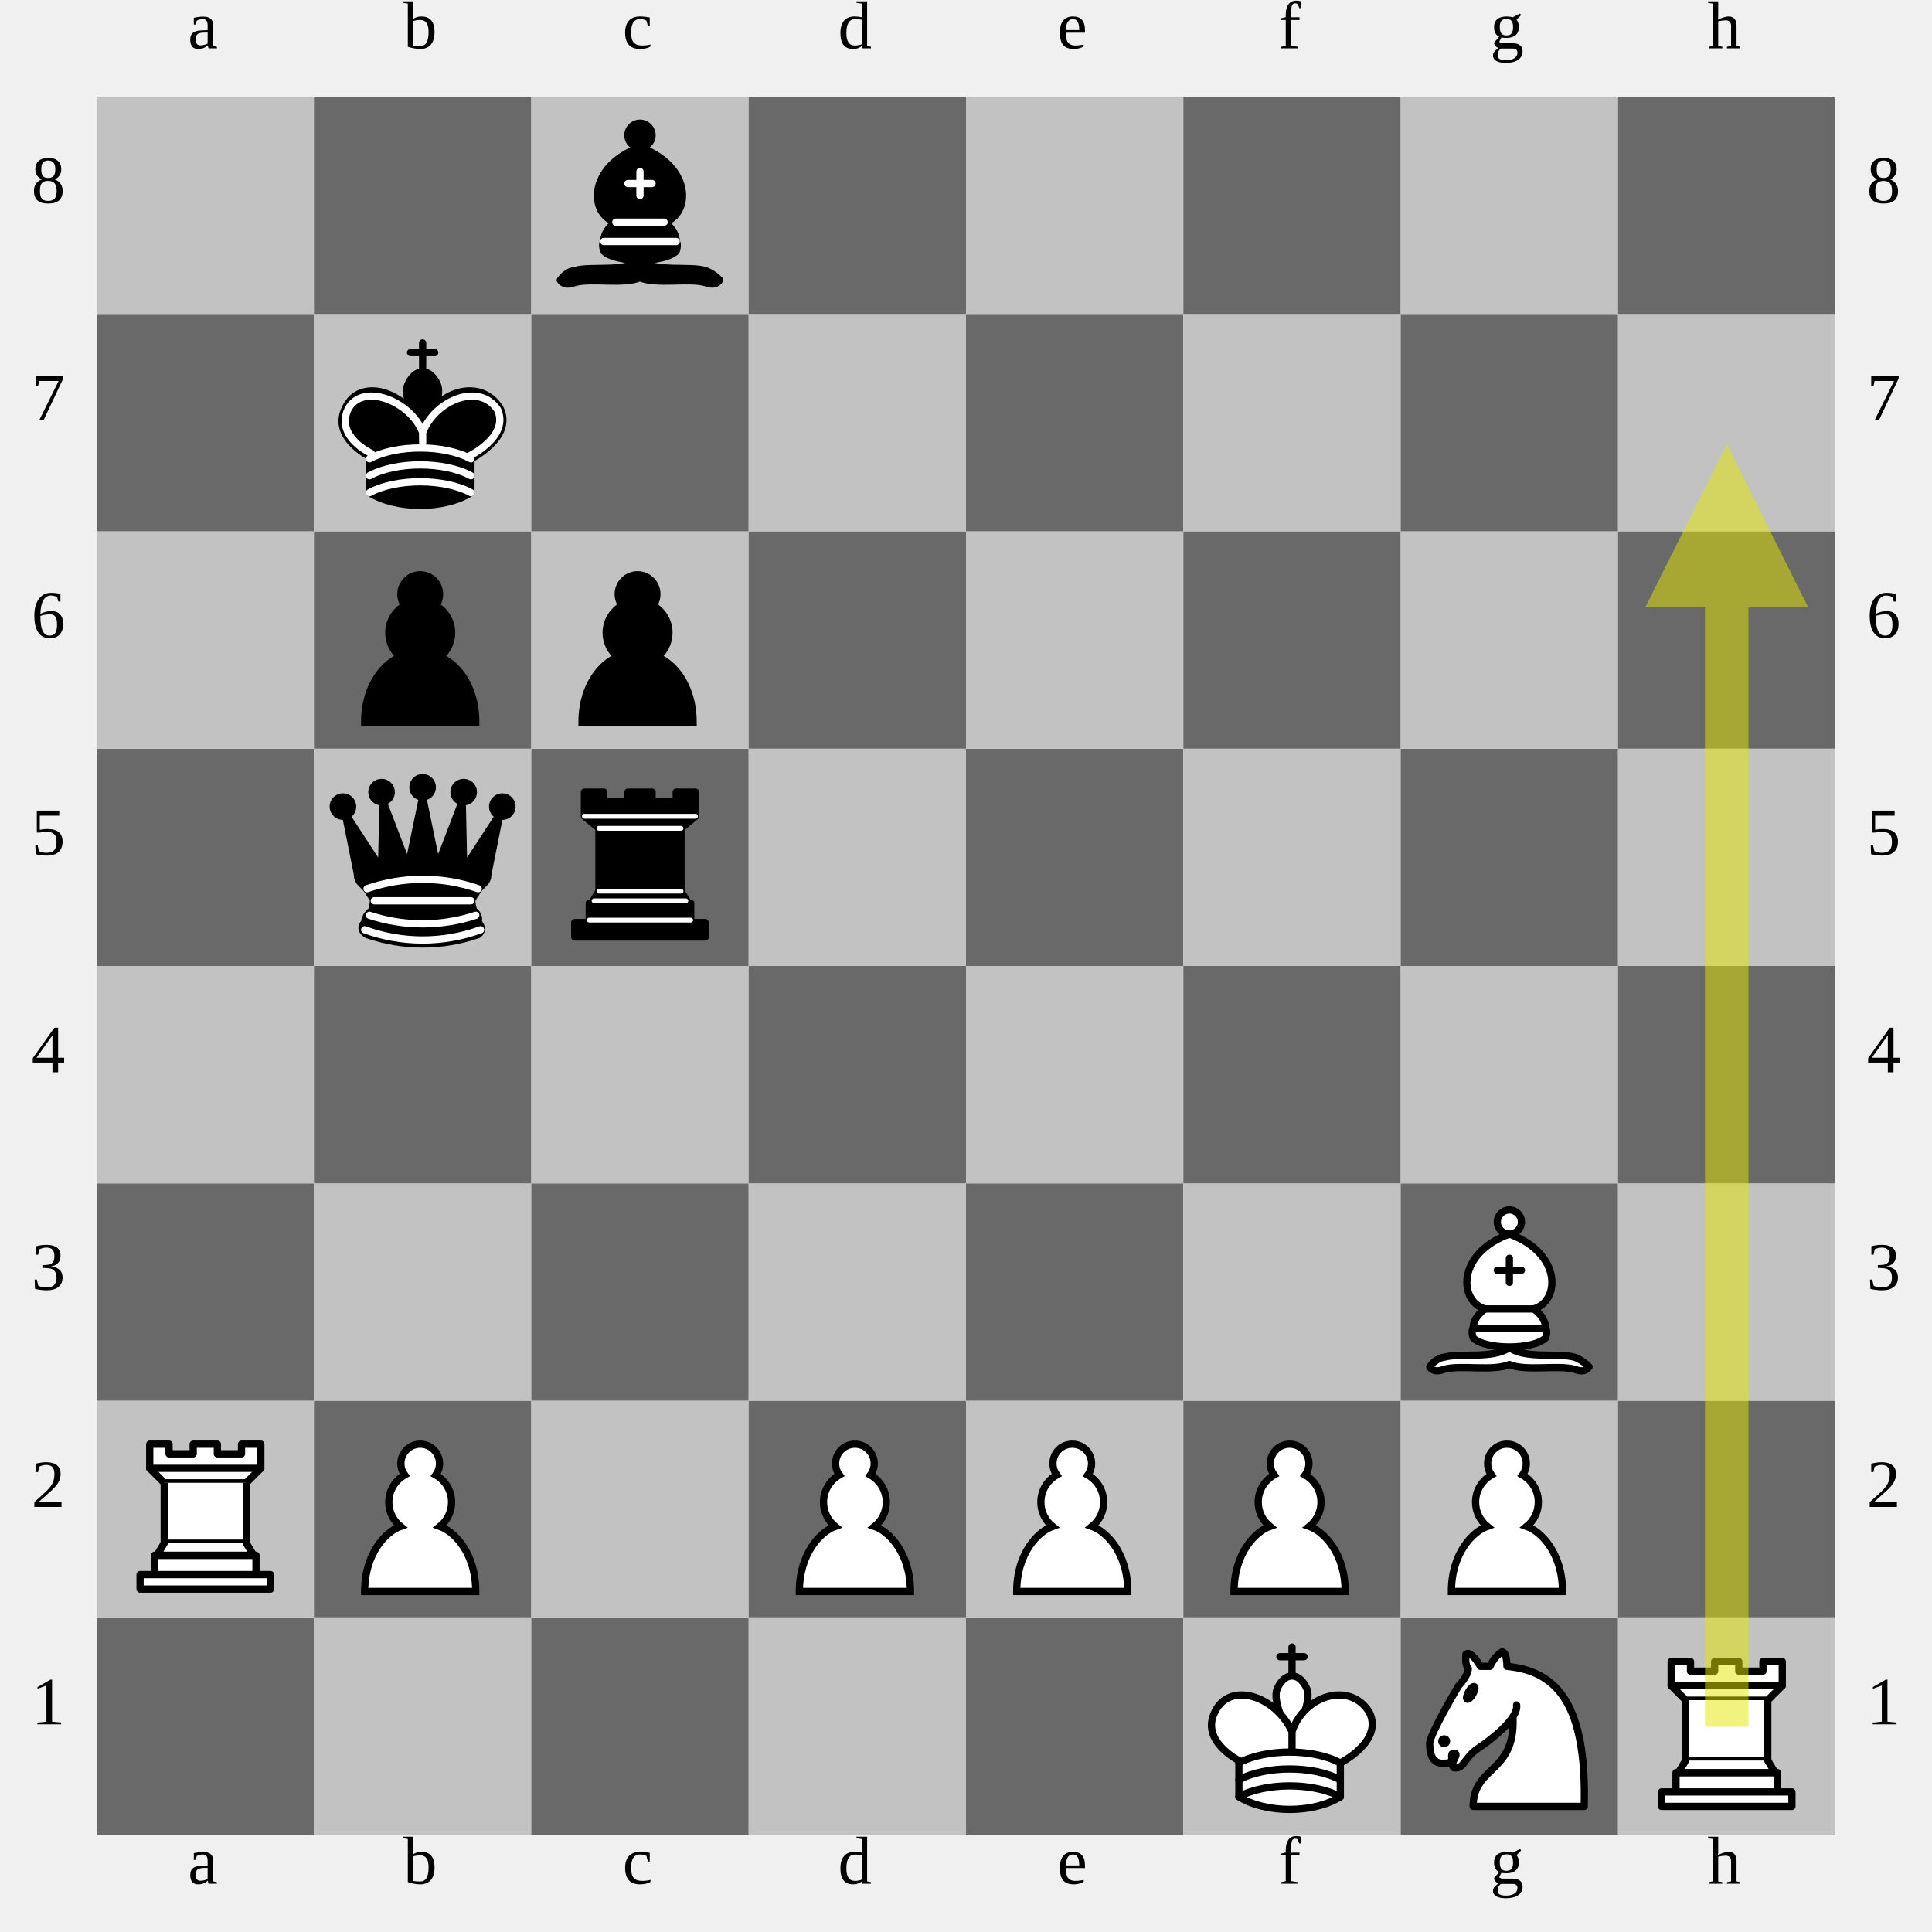
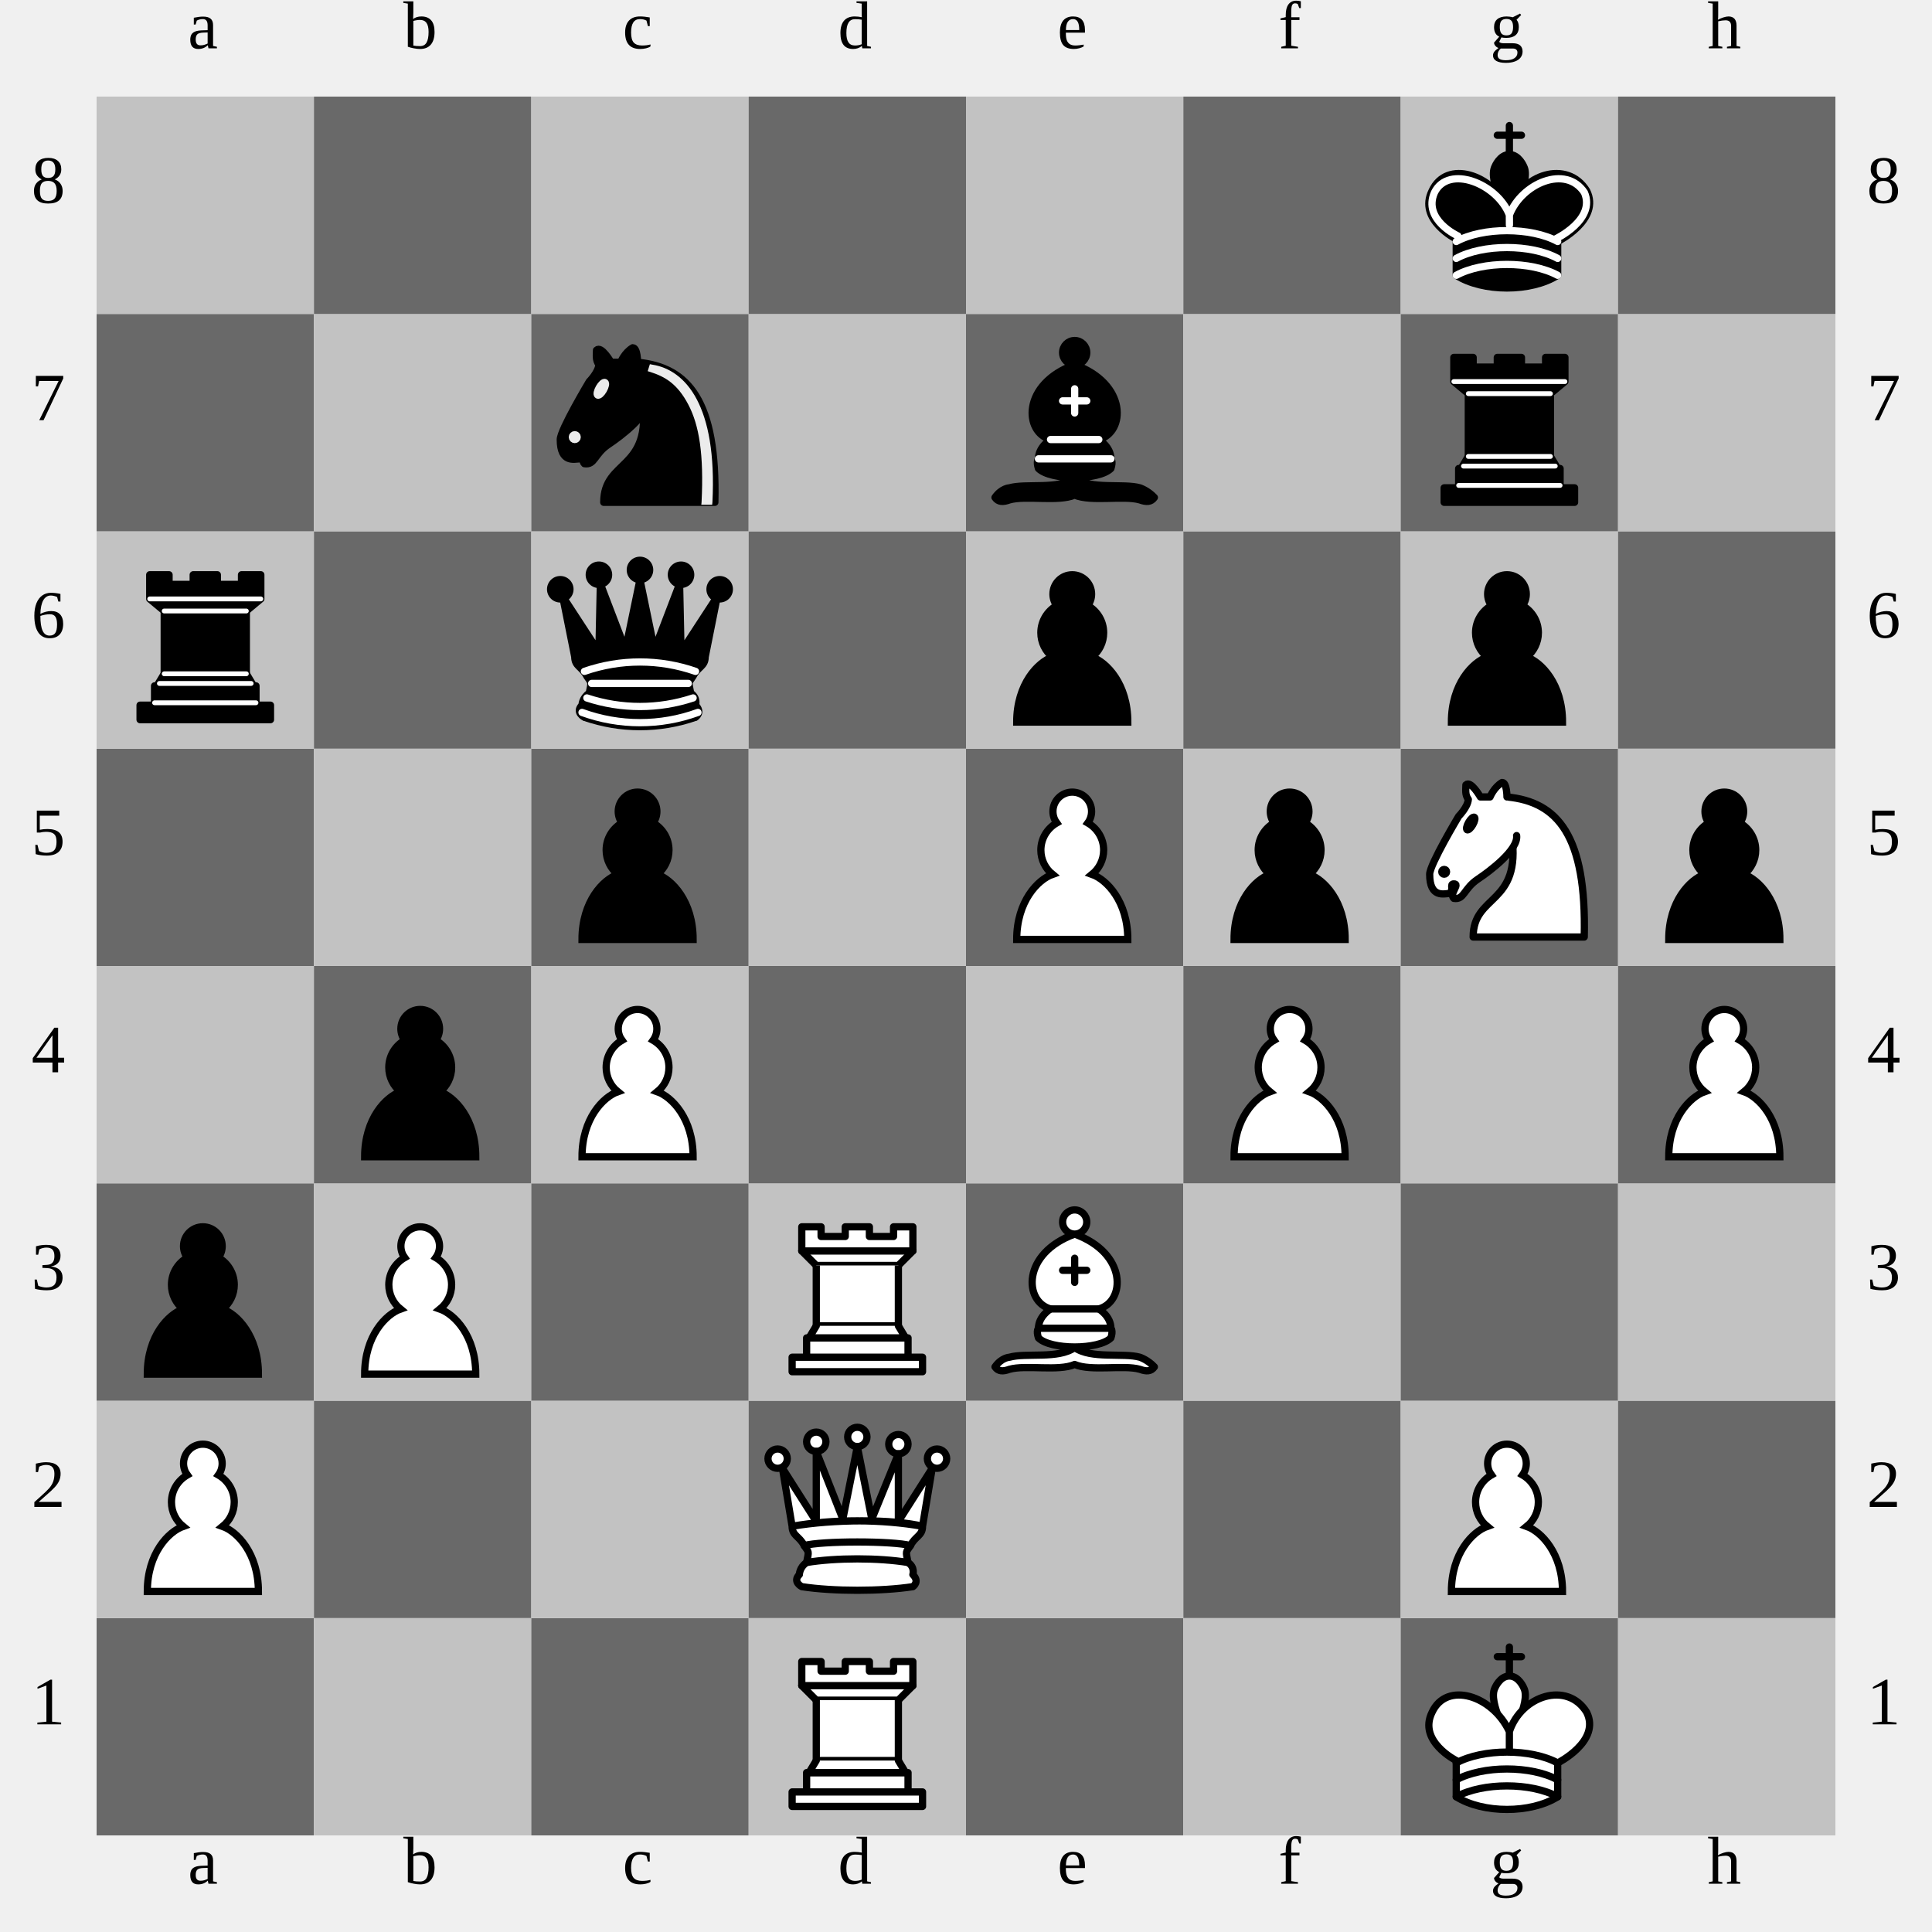
<svg xmlns="http://www.w3.org/2000/svg" xmlns:xlink="http://www.w3.org/1999/xlink" version="1.1" viewBox="0 0 400 400">
  <defs>
    <g id="white-pawn" class="white pawn">
      <path d="M22 9c-2.21 0-4 1.79-4 4 0 .89.29 1.71.78 2.38-1.95 1.12-3.28 3.21-3.28 5.62 0 2.03.94 3.84 2.41 5.03-3 1.06-7.41 5.55-7.41 13.47h23c0-7.92-4.41-12.41-7.41-13.47 1.47-1.19 2.41-3 2.41-5.03 0-2.41-1.33-4.5-3.28-5.62.49-.67.78-1.49.78-2.38 0-2.21-1.79-4-4-4z" fill="#fff" stroke="#000" stroke-width="1.5" stroke-linecap="round" />
    </g>
    <g id="white-knight" class="white knight" fill="none" fill-rule="evenodd" stroke="#000" stroke-width="1.5" stroke-linecap="round" stroke-linejoin="round">
      <path d="M 22,10 C 32.5,11 38.5,18 38,39 L 15,39 C 15,30 25,32.5 23,18" style="fill:#ffffff; stroke:#000000;" />
      <path d="M 24,18 C 24.38,20.91 18.45,25.37 16,27 C 13,29 13.18,31.34 11,31 C 9.958,30.06 12.41,27.96 11,28 C 10,28 11.19,29.23 10,30 C 9,30 5.997,31 6,26 C 6,24 12,14 12,14 C 12,14 13.89,12.1 14,10.5 C 13.27,9.506 13.5,8.5 13.5,7.5 C 14.5,6.5 16.5,10 16.5,10 L 18.5,10 C 18.5,10 19.28,8.008 21,7 C 22,7 22,10 22,10" style="fill:#ffffff; stroke:#000000;" />
      <path d="M 9.5 25.5 A 0.5 0.5 0 1 1 8.5,25.5 A 0.5 0.5 0 1 1 9.5 25.5 z" style="fill:#000000; stroke:#000000;" />
      <path d="M 15 15.5 A 0.5 1.5 0 1 1 14,15.5 A 0.5 1.5 0 1 1 15 15.5 z" transform="matrix(0.866,0.5,-0.5,0.866,9.693,-5.173)" style="fill:#000000; stroke:#000000;" />
    </g>
    <g id="white-bishop" class="white bishop" fill="none" fill-rule="evenodd" stroke="#000" stroke-width="1.5" stroke-linecap="round" stroke-linejoin="round">
      <g fill="#fff" stroke-linecap="butt">
        <path d="M9 36c3.39-.97 10.11.43 13.5-2 3.39 2.43 10.11 1.03 13.5 2 0 0 1.65.54 3 2-.68.97-1.65.99-3 .5-3.39-.97-10.11.46-13.5-1-3.39 1.46-10.11.03-13.5 1-1.354.49-2.323.47-3-.5 1.354-1.94 3-2 3-2zM15 32c2.5 2.5 12.5 2.5 15 0 .5-1.5 0-2 0-2 0-2.5-2.5-4-2.5-4 5.5-1.5 6-11.5-5-15.5-11 4-10.5 14-5 15.5 0 0-2.5 1.5-2.5 4 0 0-.5.5 0 2zM25 8a2.5 2.5 0 1 1-5 0 2.5 2.5 0 1 1 5 0z" />
      </g>
      <path d="M17.5 26h10M15 30h15m-7.5-14.5v5M20 18h5" stroke-linejoin="miter" />
    </g>
    <g id="white-rook" class="white rook" fill="#fff" fill-rule="evenodd" stroke="#000" stroke-width="1.5" stroke-linecap="round" stroke-linejoin="round">
      <path d="M9 39h27v-3H9v3zM12 36v-4h21v4H12zM11 14V9h4v2h5V9h5v2h5V9h4v5" stroke-linecap="butt" />
      <path d="M34 14l-3 3H14l-3-3" />
      <path d="M31 17v12.5H14V17" stroke-linecap="butt" stroke-linejoin="miter" />
      <path d="M31 29.5l1.5 2.5h-20l1.5-2.5" />
      <path d="M11 14h23" fill="none" stroke-linejoin="miter" />
    </g>
+     <g id="white-queen" class="white queen" fill="#fff" fill-rule="evenodd" stroke="#000" stroke-width="1.5" stroke-linecap="round" stroke-linejoin="round">
+       <path d="M8 12a2 2 0 1 1-4 0 2 2 0 1 1 4 0zM24.5 7.5a2 2 0 1 1-4 0 2 2 0 1 1 4 0zM41 12a2 2 0 1 1-4 0 2 2 0 1 1 4 0zM16 8.5a2 2 0 1 1-4 0 2 2 0 1 1 4 0zM33 9a2 2 0 1 1-4 0 2 2 0 1 1 4 0z" />
+       <path d="M9 26c8.5-1.5 21-1.5 27 0l2-12-7 11V11l-5.5 13.5-3-15-3 15-5.5-14V25L7 14l2 12zM9 26c0 2 1.5 2 2.5 4 1 1.5 1 1 .5 3.5-1.5 1-1.5 2.5-1.5 2.5-1.5 1.5.5 2.5.5 2.5 6.5 1 16.5 1 23 0 0 0 1.5-1 0-2.5 0 0 .5-1.5-1-2.5-.5-2.5-.5-2 .5-3.5 1-2 2.5-2 2.5-4-8.5-1.5-18.5-1.5-27 0z" stroke-linecap="butt" />
+       <path d="M11.5 30c3.5-1 18.5-1 22 0M12 33.5c6-1 15-1 21 0" fill="none" />
+     </g>
    <g id="white-king" class="white king" fill="none" fill-rule="evenodd" stroke="#000" stroke-width="1.5" stroke-linecap="round" stroke-linejoin="round">
      <path d="M22.5 11.63V6M20 8h5" stroke-linejoin="miter" />
      <path d="M22.5 25s4.5-7.5 3-10.5c0 0-1-2.5-3-2.5s-3 2.5-3 2.5c-1.5 3 3 10.5 3 10.5" fill="#fff" stroke-linecap="butt" stroke-linejoin="miter" />
      <path d="M11.5 37c5.5 3.5 15.5 3.5 21 0v-7s9-4.5 6-10.5c-4-6.5-13.5-3.5-16 4V27v-3.5c-3.5-7.5-13-10.5-16-4-3 6 5 10 5 10V37z" fill="#fff" />
      <path d="M11.5 30c5.5-3 15.5-3 21 0m-21 3.5c5.5-3 15.5-3 21 0m-21 3.5c5.5-3 15.5-3 21 0" />
    </g>
    <g id="black-pawn" class="black pawn">
      <path d="M22 9c-2.21 0-4 1.79-4 4 0 .89.29 1.71.78 2.38-1.95 1.12-3.28 3.21-3.28 5.62 0 2.03.94 3.84 2.41 5.03-3 1.06-7.41 5.55-7.41 13.47h23c0-7.92-4.41-12.41-7.41-13.47 1.47-1.19 2.41-3 2.41-5.03 0-2.41-1.33-4.5-3.28-5.62.49-.67.78-1.49.78-2.38 0-2.21-1.79-4-4-4z" stroke="#000" stroke-width="1.5" stroke-linecap="round" />
+     </g>
+     <g id="black-knight" class="black knight" fill="none" fill-rule="evenodd" stroke="#000" stroke-width="1.5" stroke-linecap="round" stroke-linejoin="round">
+       <path d="M 22,10 C 32.5,11 38.5,18 38,39 L 15,39 C 15,30 25,32.5 23,18" style="fill:#000000; stroke:#000000;" />
+       <path d="M 24,18 C 24.38,20.91 18.45,25.37 16,27 C 13,29 13.18,31.34 11,31 C 9.958,30.06 12.41,27.96 11,28 C 10,28 11.19,29.23 10,30 C 9,30 5.997,31 6,26 C 6,24 12,14 12,14 C 12,14 13.89,12.1 14,10.5 C 13.27,9.506 13.5,8.5 13.5,7.5 C 14.5,6.5 16.5,10 16.5,10 L 18.5,10 C 18.5,10 19.28,8.008 21,7 C 22,7 22,10 22,10" style="fill:#000000; stroke:#000000;" />
+       <path d="M 9.5 25.5 A 0.5 0.5 0 1 1 8.5,25.5 A 0.5 0.5 0 1 1 9.5 25.5 z" style="fill:#ececec; stroke:#ececec;" />
+       <path d="M 15 15.5 A 0.5 1.5 0 1 1 14,15.5 A 0.5 1.5 0 1 1 15 15.5 z" transform="matrix(0.866,0.5,-0.5,0.866,9.693,-5.173)" style="fill:#ececec; stroke:#ececec;" />
+       <path d="M 24.55,10.4 L 24.1,11.85 L 24.6,12 C 27.75,13 30.25,14.49 32.5,18.75 C 34.75,23.01 35.75,29.06 35.25,39 L 35.2,39.5 L 37.45,39.5 L 37.5,39 C 38,28.94 36.62,22.15 34.25,17.66 C 31.88,13.17 28.46,11.02 25.06,10.5 L 24.55,10.4 z " style="fill:#ececec; stroke:none;" />
    </g>
    <g id="black-bishop" class="black bishop" fill="none" fill-rule="evenodd" stroke="#000" stroke-width="1.5" stroke-linecap="round" stroke-linejoin="round">
      <path d="M9 36c3.39-.97 10.11.43 13.5-2 3.39 2.43 10.11 1.03 13.5 2 0 0 1.65.54 3 2-.68.97-1.65.99-3 .5-3.39-.97-10.11.46-13.5-1-3.39 1.46-10.11.03-13.5 1-1.354.49-2.323.47-3-.5 1.354-1.94 3-2 3-2zm6-4c2.5 2.5 12.5 2.5 15 0 .5-1.5 0-2 0-2 0-2.5-2.5-4-2.5-4 5.5-1.5 6-11.5-5-15.5-11 4-10.5 14-5 15.5 0 0-2.5 1.5-2.5 4 0 0-.5.5 0 2zM25 8a2.5 2.5 0 1 1-5 0 2.5 2.5 0 1 1 5 0z" fill="#000" stroke-linecap="butt" />
      <path d="M17.5 26h10M15 30h15m-7.5-14.5v5M20 18h5" stroke="#fff" stroke-linejoin="miter" />
    </g>
    <g id="black-rook" class="black rook" fill="#000" fill-rule="evenodd" stroke="#000" stroke-width="1.5" stroke-linecap="round" stroke-linejoin="round">
      <path d="M9 39h27v-3H9v3zM12.5 32l1.5-2.5h17l1.5 2.5h-20zM12 36v-4h21v4H12z" stroke-linecap="butt" />
      <path d="M14 29.5v-13h17v13H14z" stroke-linecap="butt" stroke-linejoin="miter" />
      <path d="M14 16.5L11 14h23l-3 2.5H14zM11 14V9h4v2h5V9h5v2h5V9h4v5H11z" stroke-linecap="butt" />
      <path d="M12 35.5h21M13 31.5h19M14 29.5h17M14 16.5h17M11 14h23" fill="none" stroke="#fff" stroke-width="1" stroke-linejoin="miter" />
    </g>
    <g id="black-queen" class="black queen" fill="#000" fill-rule="evenodd" stroke="#000" stroke-width="1.5" stroke-linecap="round" stroke-linejoin="round">
      <g fill="#000" stroke="none">
        <circle cx="6" cy="12" r="2.75" />
        <circle cx="14" cy="9" r="2.75" />
        <circle cx="22.5" cy="8" r="2.75" />
        <circle cx="31" cy="9" r="2.75" />
        <circle cx="39" cy="12" r="2.75" />
      </g>
      <path d="M9 26c8.5-1.5 21-1.5 27 0l2.5-12.5L31 25l-.3-14.1-5.2 13.6-3-14.5-3 14.5-5.2-13.6L14 25 6.5 13.5 9 26zM9 26c0 2 1.5 2 2.5 4 1 1.5 1 1 .5 3.5-1.5 1-1.5 2.5-1.5 2.5-1.5 1.5.5 2.5.5 2.5 6.5 1 16.5 1 23 0 0 0 1.5-1 0-2.5 0 0 .5-1.5-1-2.5-.5-2.5-.5-2 .5-3.5 1-2 2.5-2 2.5-4-8.5-1.5-18.5-1.5-27 0z" stroke-linecap="butt" />
      <path d="M11 38.5a35 35 1 0 0 23 0" fill="none" stroke-linecap="butt" />
      <path d="M11 29a35 35 1 0 1 23 0M12.5 31.5h20M11.5 34.5a35 35 1 0 0 22 0M10.5 37.5a35 35 1 0 0 24 0" fill="none" stroke="#fff" />
    </g>
    <g id="black-king" class="black king" fill="none" fill-rule="evenodd" stroke="#000" stroke-width="1.5" stroke-linecap="round" stroke-linejoin="round">
      <path d="M22.5 11.63V6" stroke-linejoin="miter" />
      <path d="M22.5 25s4.5-7.5 3-10.5c0 0-1-2.5-3-2.5s-3 2.5-3 2.5c-1.5 3 3 10.5 3 10.5" fill="#000" stroke-linecap="butt" stroke-linejoin="miter" />
      <path d="M11.5 37c5.5 3.5 15.5 3.5 21 0v-7s9-4.5 6-10.5c-4-6.5-13.5-3.5-16 4V27v-3.5c-3.5-7.5-13-10.5-16-4-3 6 5 10 5 10V37z" fill="#000" />
      <path d="M20 8h5" stroke-linejoin="miter" />
      <path d="M32 29.5s8.5-4 6.03-9.65C34.15 14 25 18 22.5 24.5l.01 2.1-.01-2.1C20 18 9.906 14 6.997 19.85c-2.497 5.65 4.853 9 4.853 9M11.5 30c5.5-3 15.5-3 21 0m-21 3.5c5.5-3 15.5-3 21 0m-21 3.5c5.5-3 15.5-3 21 0" stroke="#fff" />
    </g>
  </defs>
  <rect x="20" y="335" width="45" height="45" class="square dark a1" stroke="none" fill="#696969" />
  <rect x="65" y="335" width="45" height="45" class="square light b1" stroke="none" fill="#c2c2c2" />
  <rect x="110" y="335" width="45" height="45" class="square dark c1" stroke="none" fill="#696969" />
  <rect x="155" y="335" width="45" height="45" class="square light d1" stroke="none" fill="#c2c2c2" />
+   <use xlink:href="#white-rook" transform="translate(155, 335)" />
  <rect x="200" y="335" width="45" height="45" class="square dark e1" stroke="none" fill="#696969" />
  <rect x="245" y="335" width="45" height="45" class="square light f1" stroke="none" fill="#c2c2c2" />
-   <use xlink:href="#white-king" transform="translate(245, 335)" />
  <rect x="290" y="335" width="45" height="45" class="square dark g1" stroke="none" fill="#696969" />
-   <use xlink:href="#white-knight" transform="translate(290, 335)" />
+   <use xlink:href="#white-king" transform="translate(290, 335)" />
  <rect x="335" y="335" width="45" height="45" class="square light h1" stroke="none" fill="#c2c2c2" />
-   <use xlink:href="#white-rook" transform="translate(335, 335)" />
  <rect x="20" y="290" width="45" height="45" class="square light a2" stroke="none" fill="#c2c2c2" />
-   <use xlink:href="#white-rook" transform="translate(20, 290)" />
+   <use xlink:href="#white-pawn" transform="translate(20, 290)" />
  <rect x="65" y="290" width="45" height="45" class="square dark b2" stroke="none" fill="#696969" />
-   <use xlink:href="#white-pawn" transform="translate(65, 290)" />
  <rect x="110" y="290" width="45" height="45" class="square light c2" stroke="none" fill="#c2c2c2" />
  <rect x="155" y="290" width="45" height="45" class="square dark d2" stroke="none" fill="#696969" />
-   <use xlink:href="#white-pawn" transform="translate(155, 290)" />
+   <use xlink:href="#white-queen" transform="translate(155, 290)" />
  <rect x="200" y="290" width="45" height="45" class="square light e2" stroke="none" fill="#c2c2c2" />
-   <use xlink:href="#white-pawn" transform="translate(200, 290)" />
  <rect x="245" y="290" width="45" height="45" class="square dark f2" stroke="none" fill="#696969" />
-   <use xlink:href="#white-pawn" transform="translate(245, 290)" />
  <rect x="290" y="290" width="45" height="45" class="square light g2" stroke="none" fill="#c2c2c2" />
  <use xlink:href="#white-pawn" transform="translate(290, 290)" />
  <rect x="335" y="290" width="45" height="45" class="square dark h2" stroke="none" fill="#696969" />
  <rect x="20" y="245" width="45" height="45" class="square dark a3" stroke="none" fill="#696969" />
+   <use xlink:href="#black-pawn" transform="translate(20, 245)" />
  <rect x="65" y="245" width="45" height="45" class="square light b3" stroke="none" fill="#c2c2c2" />
+   <use xlink:href="#white-pawn" transform="translate(65, 245)" />
  <rect x="110" y="245" width="45" height="45" class="square dark c3" stroke="none" fill="#696969" />
  <rect x="155" y="245" width="45" height="45" class="square light d3" stroke="none" fill="#c2c2c2" />
+   <use xlink:href="#white-rook" transform="translate(155, 245)" />
  <rect x="200" y="245" width="45" height="45" class="square dark e3" stroke="none" fill="#696969" />
+   <use xlink:href="#white-bishop" transform="translate(200, 245)" />
  <rect x="245" y="245" width="45" height="45" class="square light f3" stroke="none" fill="#c2c2c2" />
  <rect x="290" y="245" width="45" height="45" class="square dark g3" stroke="none" fill="#696969" />
-   <use xlink:href="#white-bishop" transform="translate(290, 245)" />
  <rect x="335" y="245" width="45" height="45" class="square light h3" stroke="none" fill="#c2c2c2" />
  <rect x="20" y="200" width="45" height="45" class="square light a4" stroke="none" fill="#c2c2c2" />
  <rect x="65" y="200" width="45" height="45" class="square dark b4" stroke="none" fill="#696969" />
+   <use xlink:href="#black-pawn" transform="translate(65, 200)" />
  <rect x="110" y="200" width="45" height="45" class="square light c4" stroke="none" fill="#c2c2c2" />
+   <use xlink:href="#white-pawn" transform="translate(110, 200)" />
  <rect x="155" y="200" width="45" height="45" class="square dark d4" stroke="none" fill="#696969" />
  <rect x="200" y="200" width="45" height="45" class="square light e4" stroke="none" fill="#c2c2c2" />
  <rect x="245" y="200" width="45" height="45" class="square dark f4" stroke="none" fill="#696969" />
+   <use xlink:href="#white-pawn" transform="translate(245, 200)" />
  <rect x="290" y="200" width="45" height="45" class="square light g4" stroke="none" fill="#c2c2c2" />
  <rect x="335" y="200" width="45" height="45" class="square dark h4" stroke="none" fill="#696969" />
+   <use xlink:href="#white-pawn" transform="translate(335, 200)" />
  <rect x="20" y="155" width="45" height="45" class="square dark a5" stroke="none" fill="#696969" />
  <rect x="65" y="155" width="45" height="45" class="square light b5" stroke="none" fill="#c2c2c2" />
-   <use xlink:href="#black-queen" transform="translate(65, 155)" />
  <rect x="110" y="155" width="45" height="45" class="square dark c5" stroke="none" fill="#696969" />
-   <use xlink:href="#black-rook" transform="translate(110, 155)" />
+   <use xlink:href="#black-pawn" transform="translate(110, 155)" />
  <rect x="155" y="155" width="45" height="45" class="square light d5" stroke="none" fill="#c2c2c2" />
  <rect x="200" y="155" width="45" height="45" class="square dark e5" stroke="none" fill="#696969" />
+   <use xlink:href="#white-pawn" transform="translate(200, 155)" />
  <rect x="245" y="155" width="45" height="45" class="square light f5" stroke="none" fill="#c2c2c2" />
+   <use xlink:href="#black-pawn" transform="translate(245, 155)" />
  <rect x="290" y="155" width="45" height="45" class="square dark g5" stroke="none" fill="#696969" />
+   <use xlink:href="#white-knight" transform="translate(290, 155)" />
  <rect x="335" y="155" width="45" height="45" class="square light h5" stroke="none" fill="#c2c2c2" />
+   <use xlink:href="#black-pawn" transform="translate(335, 155)" />
  <rect x="20" y="110" width="45" height="45" class="square light a6" stroke="none" fill="#c2c2c2" />
+   <use xlink:href="#black-rook" transform="translate(20, 110)" />
  <rect x="65" y="110" width="45" height="45" class="square dark b6" stroke="none" fill="#696969" />
-   <use xlink:href="#black-pawn" transform="translate(65, 110)" />
  <rect x="110" y="110" width="45" height="45" class="square light c6" stroke="none" fill="#c2c2c2" />
-   <use xlink:href="#black-pawn" transform="translate(110, 110)" />
+   <use xlink:href="#black-queen" transform="translate(110, 110)" />
  <rect x="155" y="110" width="45" height="45" class="square dark d6" stroke="none" fill="#696969" />
  <rect x="200" y="110" width="45" height="45" class="square light e6" stroke="none" fill="#c2c2c2" />
+   <use xlink:href="#black-pawn" transform="translate(200, 110)" />
  <rect x="245" y="110" width="45" height="45" class="square dark f6" stroke="none" fill="#696969" />
  <rect x="290" y="110" width="45" height="45" class="square light g6" stroke="none" fill="#c2c2c2" />
+   <use xlink:href="#black-pawn" transform="translate(290, 110)" />
  <rect x="335" y="110" width="45" height="45" class="square dark h6" stroke="none" fill="#696969" />
  <rect x="20" y="65" width="45" height="45" class="square dark a7" stroke="none" fill="#696969" />
  <rect x="65" y="65" width="45" height="45" class="square light b7" stroke="none" fill="#c2c2c2" />
-   <use xlink:href="#black-king" transform="translate(65, 65)" />
  <rect x="110" y="65" width="45" height="45" class="square dark c7" stroke="none" fill="#696969" />
+   <use xlink:href="#black-knight" transform="translate(110, 65)" />
  <rect x="155" y="65" width="45" height="45" class="square light d7" stroke="none" fill="#c2c2c2" />
  <rect x="200" y="65" width="45" height="45" class="square dark e7" stroke="none" fill="#696969" />
+   <use xlink:href="#black-bishop" transform="translate(200, 65)" />
  <rect x="245" y="65" width="45" height="45" class="square light f7" stroke="none" fill="#c2c2c2" />
  <rect x="290" y="65" width="45" height="45" class="square dark g7" stroke="none" fill="#696969" />
+   <use xlink:href="#black-rook" transform="translate(290, 65)" />
  <rect x="335" y="65" width="45" height="45" class="square light h7" stroke="none" fill="#c2c2c2" />
  <rect x="20" y="20" width="45" height="45" class="square light a8" stroke="none" fill="#c2c2c2" />
  <rect x="65" y="20" width="45" height="45" class="square dark b8" stroke="none" fill="#696969" />
  <rect x="110" y="20" width="45" height="45" class="square light c8" stroke="none" fill="#c2c2c2" />
-   <use xlink:href="#black-bishop" transform="translate(110, 20)" />
  <rect x="155" y="20" width="45" height="45" class="square dark d8" stroke="none" fill="#696969" />
  <rect x="200" y="20" width="45" height="45" class="square light e8" stroke="none" fill="#c2c2c2" />
  <rect x="245" y="20" width="45" height="45" class="square dark f8" stroke="none" fill="#696969" />
  <rect x="290" y="20" width="45" height="45" class="square light g8" stroke="none" fill="#c2c2c2" />
+   <use xlink:href="#black-king" transform="translate(290, 20)" />
  <rect x="335" y="20" width="45" height="45" class="square dark h8" stroke="none" fill="#696969" />
  <text x="42" y="10" font-size="14" text-anchor="middle" alignment-baseline="middle">a</text>
  <text x="42" y="390" font-size="14" text-anchor="middle" alignment-baseline="middle">a</text>
  <text x="87" y="10" font-size="14" text-anchor="middle" alignment-baseline="middle">b</text>
  <text x="87" y="390" font-size="14" text-anchor="middle" alignment-baseline="middle">b</text>
  <text x="132" y="10" font-size="14" text-anchor="middle" alignment-baseline="middle">c</text>
  <text x="132" y="390" font-size="14" text-anchor="middle" alignment-baseline="middle">c</text>
  <text x="177" y="10" font-size="14" text-anchor="middle" alignment-baseline="middle">d</text>
  <text x="177" y="390" font-size="14" text-anchor="middle" alignment-baseline="middle">d</text>
  <text x="222" y="10" font-size="14" text-anchor="middle" alignment-baseline="middle">e</text>
  <text x="222" y="390" font-size="14" text-anchor="middle" alignment-baseline="middle">e</text>
  <text x="267" y="10" font-size="14" text-anchor="middle" alignment-baseline="middle">f</text>
  <text x="267" y="390" font-size="14" text-anchor="middle" alignment-baseline="middle">f</text>
  <text x="312" y="10" font-size="14" text-anchor="middle" alignment-baseline="middle">g</text>
  <text x="312" y="390" font-size="14" text-anchor="middle" alignment-baseline="middle">g</text>
  <text x="357" y="10" font-size="14" text-anchor="middle" alignment-baseline="middle">h</text>
  <text x="357" y="390" font-size="14" text-anchor="middle" alignment-baseline="middle">h</text>
  <text x="10" y="357" font-size="14" text-anchor="middle" alignment-baseline="middle">1</text>
  <text x="390" y="357" font-size="14" text-anchor="middle" alignment-baseline="middle">1</text>
  <text x="10" y="312" font-size="14" text-anchor="middle" alignment-baseline="middle">2</text>
  <text x="390" y="312" font-size="14" text-anchor="middle" alignment-baseline="middle">2</text>
  <text x="10" y="267" font-size="14" text-anchor="middle" alignment-baseline="middle">3</text>
  <text x="390" y="267" font-size="14" text-anchor="middle" alignment-baseline="middle">3</text>
  <text x="10" y="222" font-size="14" text-anchor="middle" alignment-baseline="middle">4</text>
  <text x="390" y="222" font-size="14" text-anchor="middle" alignment-baseline="middle">4</text>
  <text x="10" y="177" font-size="14" text-anchor="middle" alignment-baseline="middle">5</text>
  <text x="390" y="177" font-size="14" text-anchor="middle" alignment-baseline="middle">5</text>
  <text x="10" y="132" font-size="14" text-anchor="middle" alignment-baseline="middle">6</text>
  <text x="390" y="132" font-size="14" text-anchor="middle" alignment-baseline="middle">6</text>
  <text x="10" y="87" font-size="14" text-anchor="middle" alignment-baseline="middle">7</text>
  <text x="390" y="87" font-size="14" text-anchor="middle" alignment-baseline="middle">7</text>
  <text x="10" y="42" font-size="14" text-anchor="middle" alignment-baseline="middle">8</text>
  <text x="390" y="42" font-size="14" text-anchor="middle" alignment-baseline="middle">8</text>
-   <line x1="357.5" y1="357.5" x2="357.5" y2="125.75" stroke="#e6e600" stroke-width="9.0" opacity="0.5" stroke-linecap="butt" class="arrow" />
-   <polygon points="357.5,92.0 340.625,125.75 374.375,125.75" fill="#e6e600" opacity="0.5" class="arrow" />
</svg>
